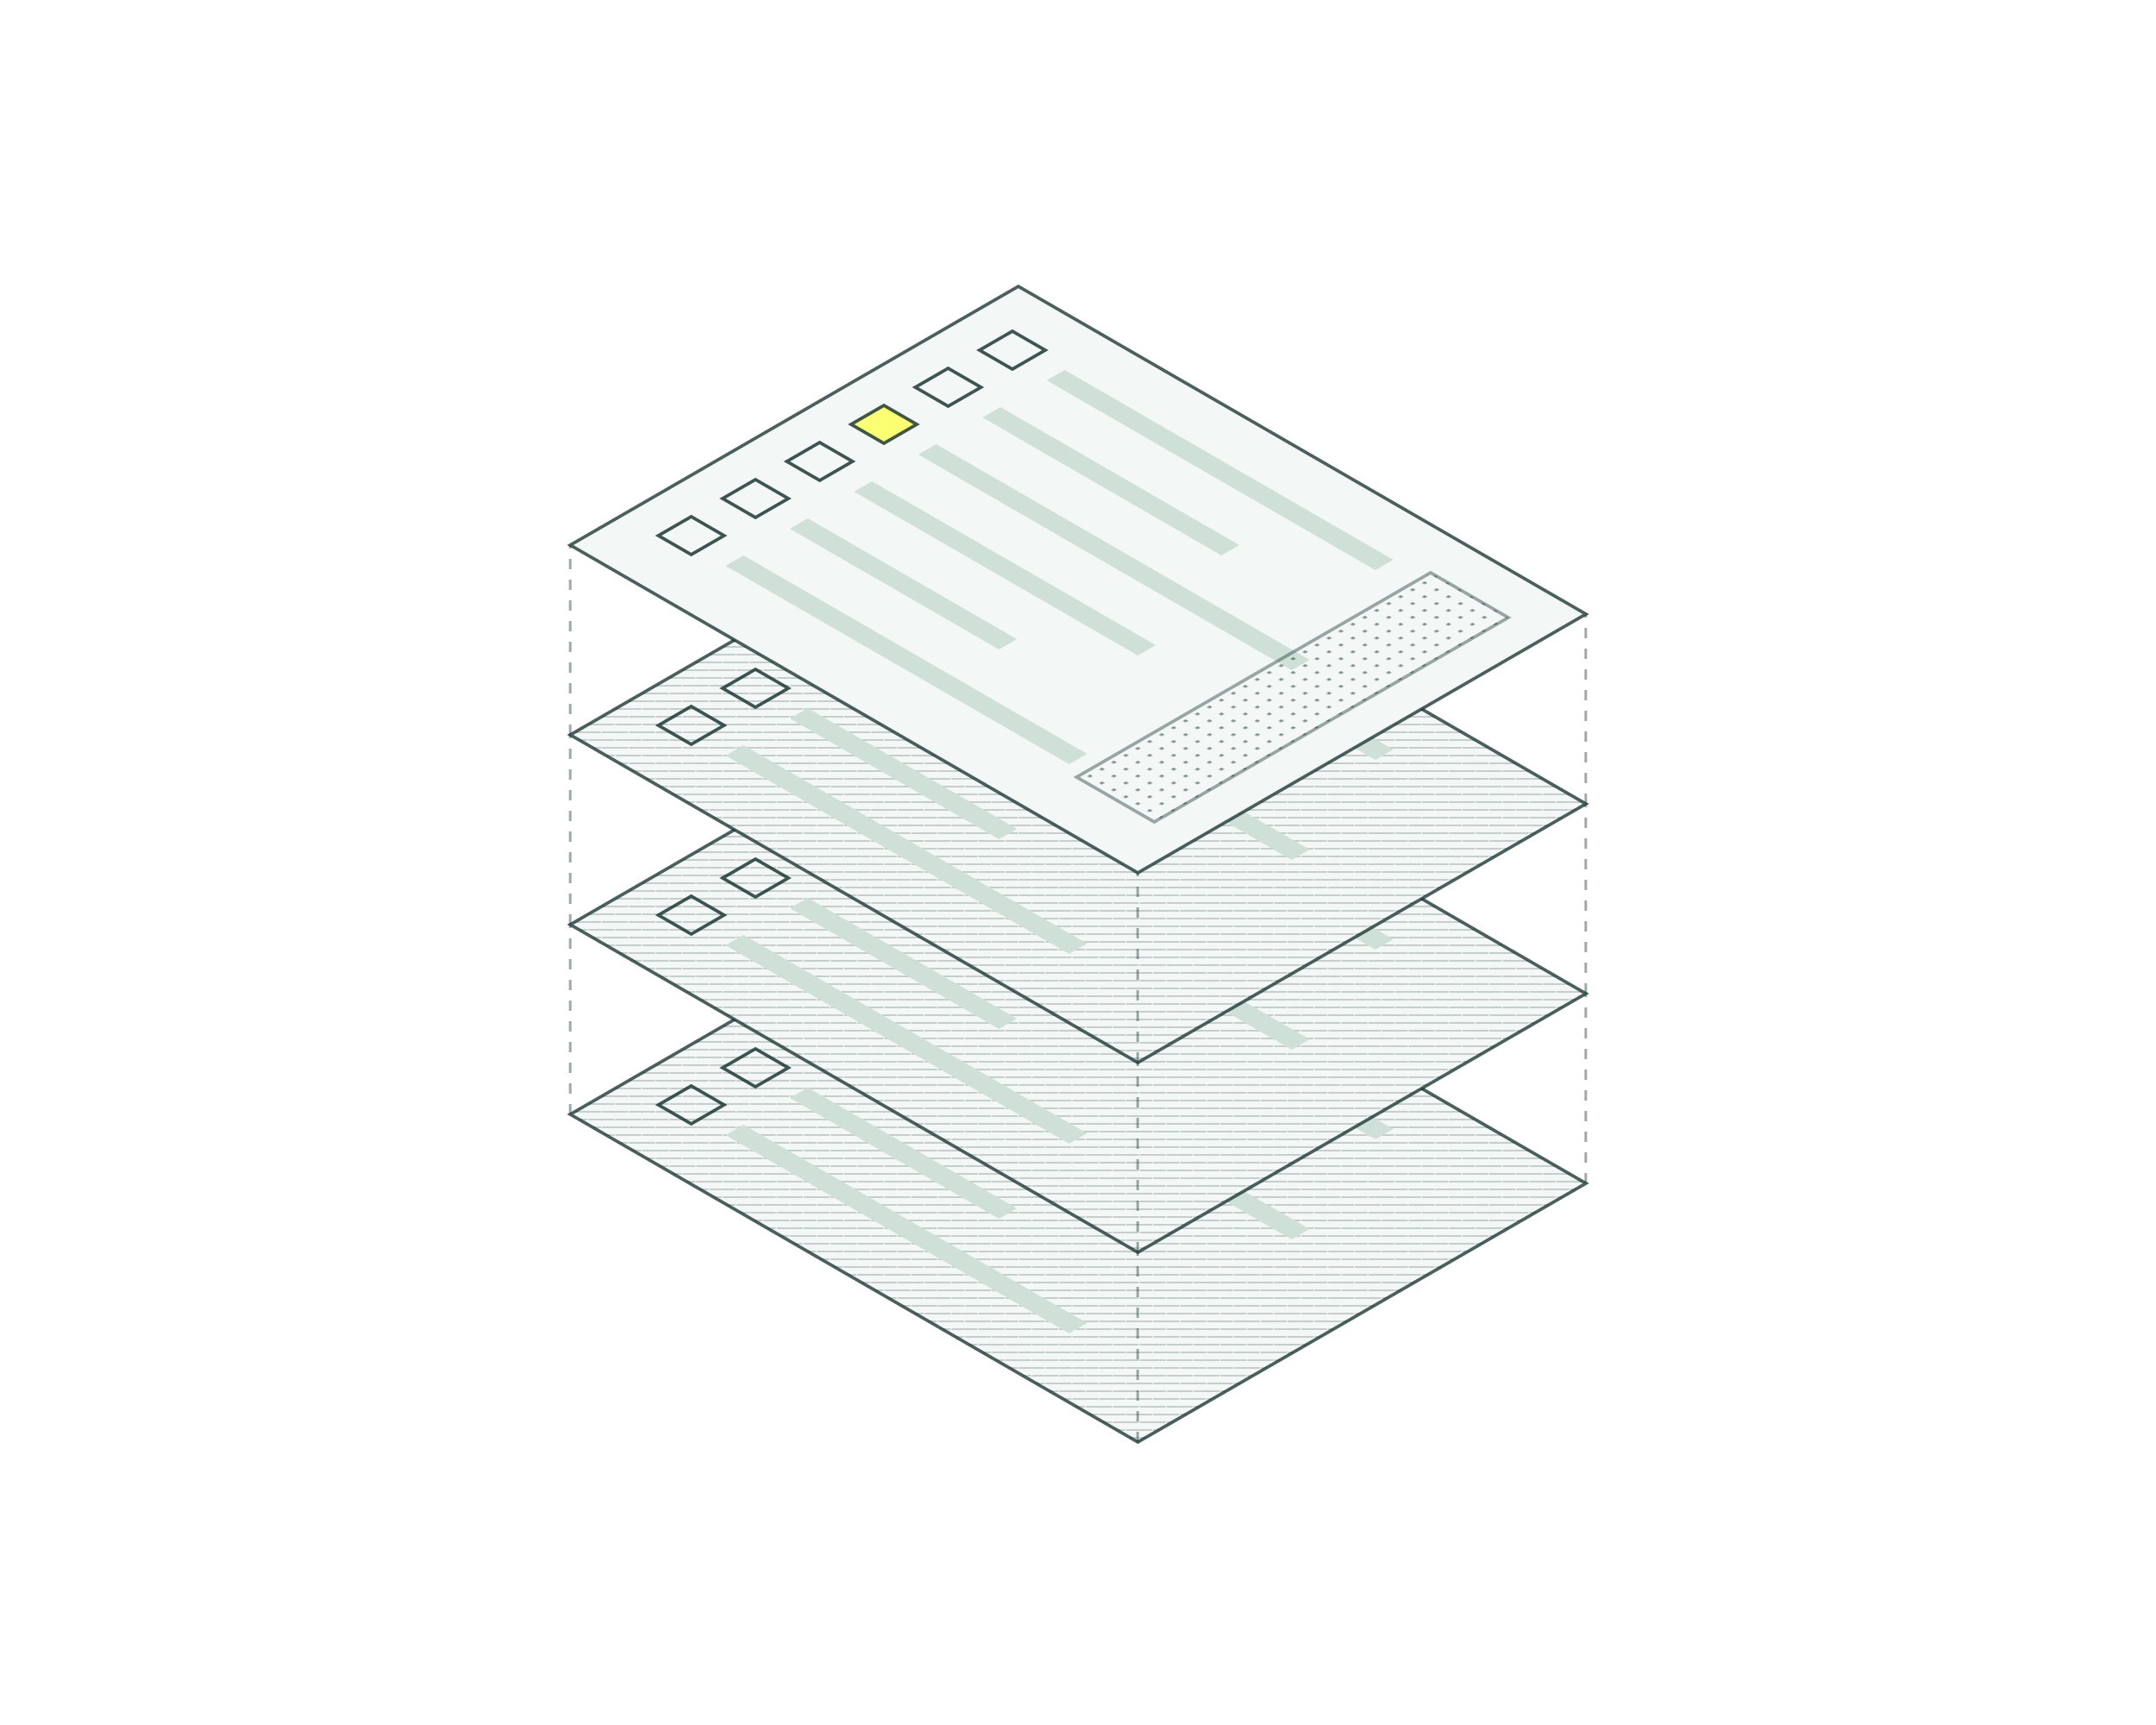
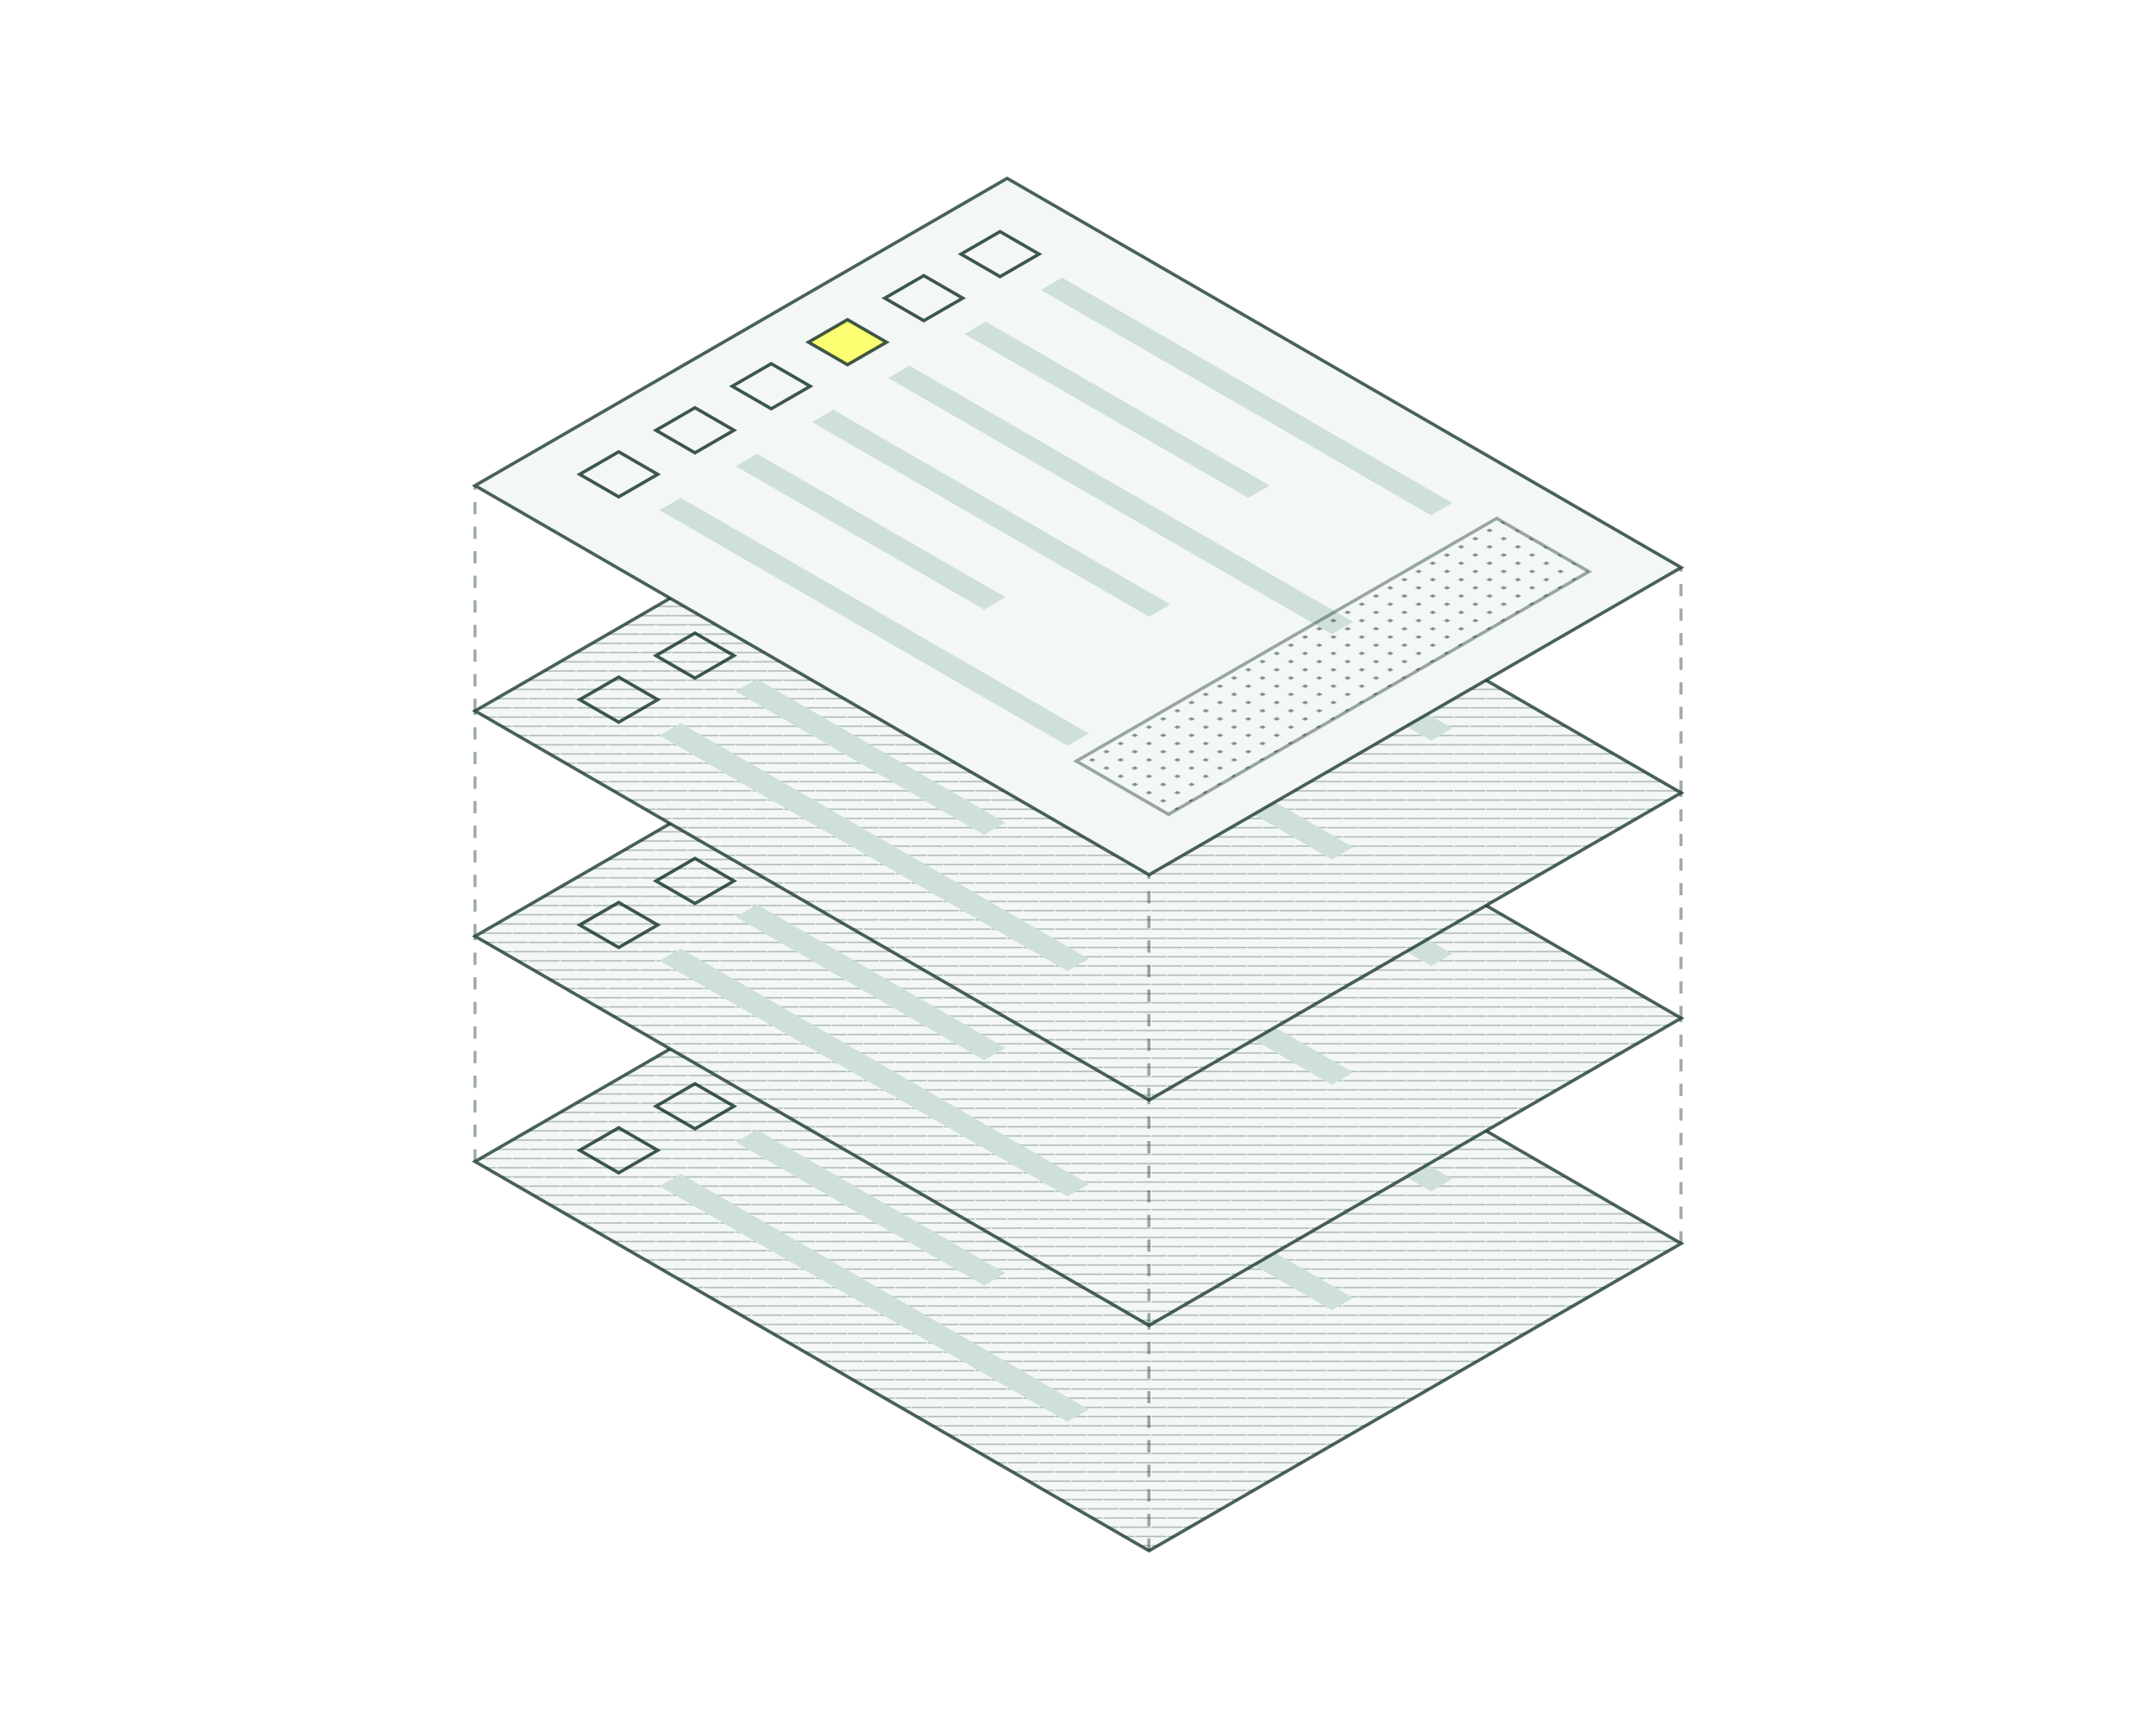
<svg xmlns="http://www.w3.org/2000/svg" viewBox="0 0 1000 800" width="1000" height="800" role="img" aria-label="Abstract illustration: stacked claims checked line by line">
  <defs>
    <pattern id="hex" width="34.64" height="60" patternUnits="userSpaceOnUse">
      <path d="M17.32 0 L34.64 10 L34.64 30 L17.32 40 L0 30 L0 10 Z M17.32 40 L17.32 60 M0 30 L0 0 M34.64 30 L34.64 0" fill="none" stroke="#0f2d29" stroke-opacity=".4" stroke-width="1.2" />
    </pattern>
    <pattern id="dots" width="8" height="8" patternUnits="userSpaceOnUse">
      <rect x="3" y="3" width="1.8" height="1.8" fill="#0f2d29" fill-opacity=".5" />
    </pattern>
    <pattern id="diag" width="9" height="9" patternUnits="userSpaceOnUse">
      <path d="M0 9 L9 0" stroke="#0f2d29" stroke-opacity=".28" stroke-width="1" />
    </pattern>
    <pattern id="flat" width="96" height="48" patternUnits="userSpaceOnUse">
      <path d="M0 .5 H96 M.5 0 V48" stroke="#0f2d29" stroke-opacity=".09" stroke-width="1" />
    </pattern>
  </defs>
-   <g transform="translate(500,400.0) scale(0.8) translate(-480.0,-384.0)">
+   <g transform="translate(500,400.0) scale(0.95) translate(-480.0,-384.0)">
    <g transform="matrix(0.866,0.5,-0.866,0.5,445.4,380.0)">
      <rect x="0.0" y="0.0" width="380.0" height="300.0" fill="#f3f7f5" stroke="#0f2d29" stroke-opacity="0.75" stroke-width="1.5" vector-effect="non-scaling-stroke" />
      <rect x="0.0" y="0.0" width="380.0" height="300.0" fill="url(#diag)" />
      <rect x="24.0" y="28.0" width="22.0" height="22.0" fill="none" stroke="#0f2d29" stroke-opacity="0.8" stroke-width="1.5" vector-effect="non-scaling-stroke" />
      <rect x="64.0" y="33.0" width="220.0" height="12.0" fill="#cfe0d8" />
      <rect x="24.0" y="71.0" width="22.0" height="22.0" fill="none" stroke="#0f2d29" stroke-opacity="0.8" stroke-width="1.5" vector-effect="non-scaling-stroke" />
      <rect x="64.0" y="76.0" width="160.0" height="12.0" fill="#cfe0d8" />
      <rect x="24.0" y="114.0" width="22.0" height="22.0" fill="none" stroke="#0f2d29" stroke-opacity="0.8" stroke-width="1.5" vector-effect="non-scaling-stroke" />
      <rect x="64.0" y="119.0" width="250.0" height="12.0" fill="#cfe0d8" />
      <rect x="24.0" y="157.0" width="22.0" height="22.0" fill="none" stroke="#0f2d29" stroke-opacity="0.8" stroke-width="1.5" vector-effect="non-scaling-stroke" />
      <rect x="64.0" y="162.0" width="190.0" height="12.0" fill="#cfe0d8" />
      <rect x="24.0" y="200.0" width="22.0" height="22.0" fill="none" stroke="#0f2d29" stroke-opacity="0.8" stroke-width="1.5" vector-effect="non-scaling-stroke" />
      <rect x="64.0" y="205.0" width="140.0" height="12.0" fill="#cfe0d8" />
      <rect x="24.0" y="243.0" width="22.0" height="22.0" fill="none" stroke="#0f2d29" stroke-opacity="0.8" stroke-width="1.5" vector-effect="non-scaling-stroke" />
      <rect x="64.0" y="248.0" width="230.0" height="12.0" fill="#cfe0d8" />
    </g>
    <line x1="185.6" y1="530.0" x2="185.6" y2="420.0" stroke="#0f2d29" stroke-opacity="0.4" stroke-width="1.5" stroke-dasharray="6 6" />
    <line x1="514.6" y1="720.0" x2="514.6" y2="610.0" stroke="#0f2d29" stroke-opacity="0.4" stroke-width="1.5" stroke-dasharray="6 6" />
    <line x1="774.4" y1="570.0" x2="774.4" y2="460.0" stroke="#0f2d29" stroke-opacity="0.4" stroke-width="1.5" stroke-dasharray="6 6" />
    <g transform="matrix(0.866,0.5,-0.866,0.5,445.4,270.0)">
      <rect x="0.0" y="0.0" width="380.0" height="300.0" fill="#f3f7f5" stroke="#0f2d29" stroke-opacity="0.75" stroke-width="1.5" vector-effect="non-scaling-stroke" />
      <rect x="0.0" y="0.0" width="380.0" height="300.0" fill="url(#diag)" />
      <rect x="24.0" y="28.0" width="22.0" height="22.0" fill="none" stroke="#0f2d29" stroke-opacity="0.8" stroke-width="1.5" vector-effect="non-scaling-stroke" />
      <rect x="64.0" y="33.0" width="220.0" height="12.0" fill="#cfe0d8" />
      <rect x="24.0" y="71.0" width="22.0" height="22.0" fill="none" stroke="#0f2d29" stroke-opacity="0.8" stroke-width="1.5" vector-effect="non-scaling-stroke" />
      <rect x="64.0" y="76.0" width="160.0" height="12.0" fill="#cfe0d8" />
      <rect x="24.0" y="114.0" width="22.0" height="22.0" fill="none" stroke="#0f2d29" stroke-opacity="0.8" stroke-width="1.5" vector-effect="non-scaling-stroke" />
      <rect x="64.0" y="119.0" width="250.0" height="12.0" fill="#cfe0d8" />
      <rect x="24.0" y="157.0" width="22.0" height="22.0" fill="none" stroke="#0f2d29" stroke-opacity="0.8" stroke-width="1.5" vector-effect="non-scaling-stroke" />
      <rect x="64.0" y="162.0" width="190.0" height="12.0" fill="#cfe0d8" />
      <rect x="24.0" y="200.0" width="22.0" height="22.0" fill="none" stroke="#0f2d29" stroke-opacity="0.8" stroke-width="1.5" vector-effect="non-scaling-stroke" />
      <rect x="64.0" y="205.0" width="140.0" height="12.0" fill="#cfe0d8" />
      <rect x="24.0" y="243.0" width="22.0" height="22.0" fill="none" stroke="#0f2d29" stroke-opacity="0.8" stroke-width="1.5" vector-effect="non-scaling-stroke" />
      <rect x="64.0" y="248.0" width="230.0" height="12.0" fill="#cfe0d8" />
    </g>
    <line x1="185.6" y1="420.0" x2="185.6" y2="310.0" stroke="#0f2d29" stroke-opacity="0.4" stroke-width="1.5" stroke-dasharray="6 6" />
    <line x1="514.6" y1="610.0" x2="514.6" y2="500.0" stroke="#0f2d29" stroke-opacity="0.4" stroke-width="1.5" stroke-dasharray="6 6" />
    <line x1="774.4" y1="460.0" x2="774.4" y2="350.0" stroke="#0f2d29" stroke-opacity="0.4" stroke-width="1.5" stroke-dasharray="6 6" />
    <g transform="matrix(0.866,0.5,-0.866,0.5,445.4,160.0)">
      <rect x="0.0" y="0.0" width="380.0" height="300.0" fill="#f3f7f5" stroke="#0f2d29" stroke-opacity="0.75" stroke-width="1.5" vector-effect="non-scaling-stroke" />
      <rect x="0.0" y="0.0" width="380.0" height="300.0" fill="url(#diag)" />
      <rect x="24.0" y="28.0" width="22.0" height="22.0" fill="none" stroke="#0f2d29" stroke-opacity="0.8" stroke-width="1.5" vector-effect="non-scaling-stroke" />
      <rect x="64.0" y="33.0" width="220.0" height="12.0" fill="#cfe0d8" />
      <rect x="24.0" y="71.0" width="22.0" height="22.0" fill="none" stroke="#0f2d29" stroke-opacity="0.8" stroke-width="1.5" vector-effect="non-scaling-stroke" />
      <rect x="64.0" y="76.0" width="160.0" height="12.0" fill="#cfe0d8" />
      <rect x="24.0" y="114.0" width="22.0" height="22.0" fill="none" stroke="#0f2d29" stroke-opacity="0.8" stroke-width="1.5" vector-effect="non-scaling-stroke" />
      <rect x="64.0" y="119.0" width="250.0" height="12.0" fill="#cfe0d8" />
      <rect x="24.0" y="157.0" width="22.0" height="22.0" fill="none" stroke="#0f2d29" stroke-opacity="0.8" stroke-width="1.5" vector-effect="non-scaling-stroke" />
      <rect x="64.0" y="162.0" width="190.0" height="12.0" fill="#cfe0d8" />
      <rect x="24.0" y="200.0" width="22.0" height="22.0" fill="none" stroke="#0f2d29" stroke-opacity="0.8" stroke-width="1.5" vector-effect="non-scaling-stroke" />
      <rect x="64.0" y="205.0" width="140.0" height="12.0" fill="#cfe0d8" />
      <rect x="24.0" y="243.0" width="22.0" height="22.0" fill="none" stroke="#0f2d29" stroke-opacity="0.8" stroke-width="1.5" vector-effect="non-scaling-stroke" />
      <rect x="64.0" y="248.0" width="230.0" height="12.0" fill="#cfe0d8" />
    </g>
    <line x1="185.6" y1="310.0" x2="185.6" y2="200.0" stroke="#0f2d29" stroke-opacity="0.4" stroke-width="1.5" stroke-dasharray="6 6" />
    <line x1="514.6" y1="500.0" x2="514.6" y2="390.0" stroke="#0f2d29" stroke-opacity="0.4" stroke-width="1.5" stroke-dasharray="6 6" />
    <line x1="774.4" y1="350.0" x2="774.4" y2="240.0" stroke="#0f2d29" stroke-opacity="0.4" stroke-width="1.5" stroke-dasharray="6 6" />
    <g transform="matrix(0.866,0.5,-0.866,0.5,445.4,50.0)">
      <rect x="0.0" y="0.0" width="380.0" height="300.0" fill="#f3f7f5" stroke="#0f2d29" stroke-opacity="0.75" stroke-width="1.5" vector-effect="non-scaling-stroke" />
      <rect x="24.0" y="28.0" width="22.0" height="22.0" fill="none" stroke="#0f2d29" stroke-opacity="0.8" stroke-width="1.5" vector-effect="non-scaling-stroke" />
      <rect x="64.0" y="33.0" width="220.0" height="12.0" fill="#cfe0d8" />
      <rect x="24.0" y="71.0" width="22.0" height="22.0" fill="none" stroke="#0f2d29" stroke-opacity="0.8" stroke-width="1.5" vector-effect="non-scaling-stroke" />
      <rect x="64.0" y="76.0" width="160.0" height="12.0" fill="#cfe0d8" />
      <rect x="24.0" y="114.0" width="22.0" height="22.0" fill="#fdff72" stroke="#0f2d29" stroke-opacity="0.8" stroke-width="1.5" vector-effect="non-scaling-stroke" />
      <rect x="64.0" y="119.0" width="250.0" height="12.0" fill="#cfe0d8" />
      <rect x="24.0" y="157.0" width="22.0" height="22.0" fill="none" stroke="#0f2d29" stroke-opacity="0.8" stroke-width="1.5" vector-effect="non-scaling-stroke" />
      <rect x="64.0" y="162.0" width="190.0" height="12.0" fill="#cfe0d8" />
      <rect x="24.0" y="200.0" width="22.0" height="22.0" fill="none" stroke="#0f2d29" stroke-opacity="0.8" stroke-width="1.5" vector-effect="non-scaling-stroke" />
      <rect x="64.0" y="205.0" width="140.0" height="12.0" fill="#cfe0d8" />
      <rect x="24.0" y="243.0" width="22.0" height="22.0" fill="none" stroke="#0f2d29" stroke-opacity="0.8" stroke-width="1.5" vector-effect="non-scaling-stroke" />
      <rect x="64.0" y="248.0" width="230.0" height="12.0" fill="#cfe0d8" />
      <rect x="304.0" y="28.0" width="52.0" height="237.0" fill="url(#dots)" stroke="#0f2d29" stroke-opacity="0.4" stroke-width="1.5" vector-effect="non-scaling-stroke" />
    </g>
  </g>
</svg>
